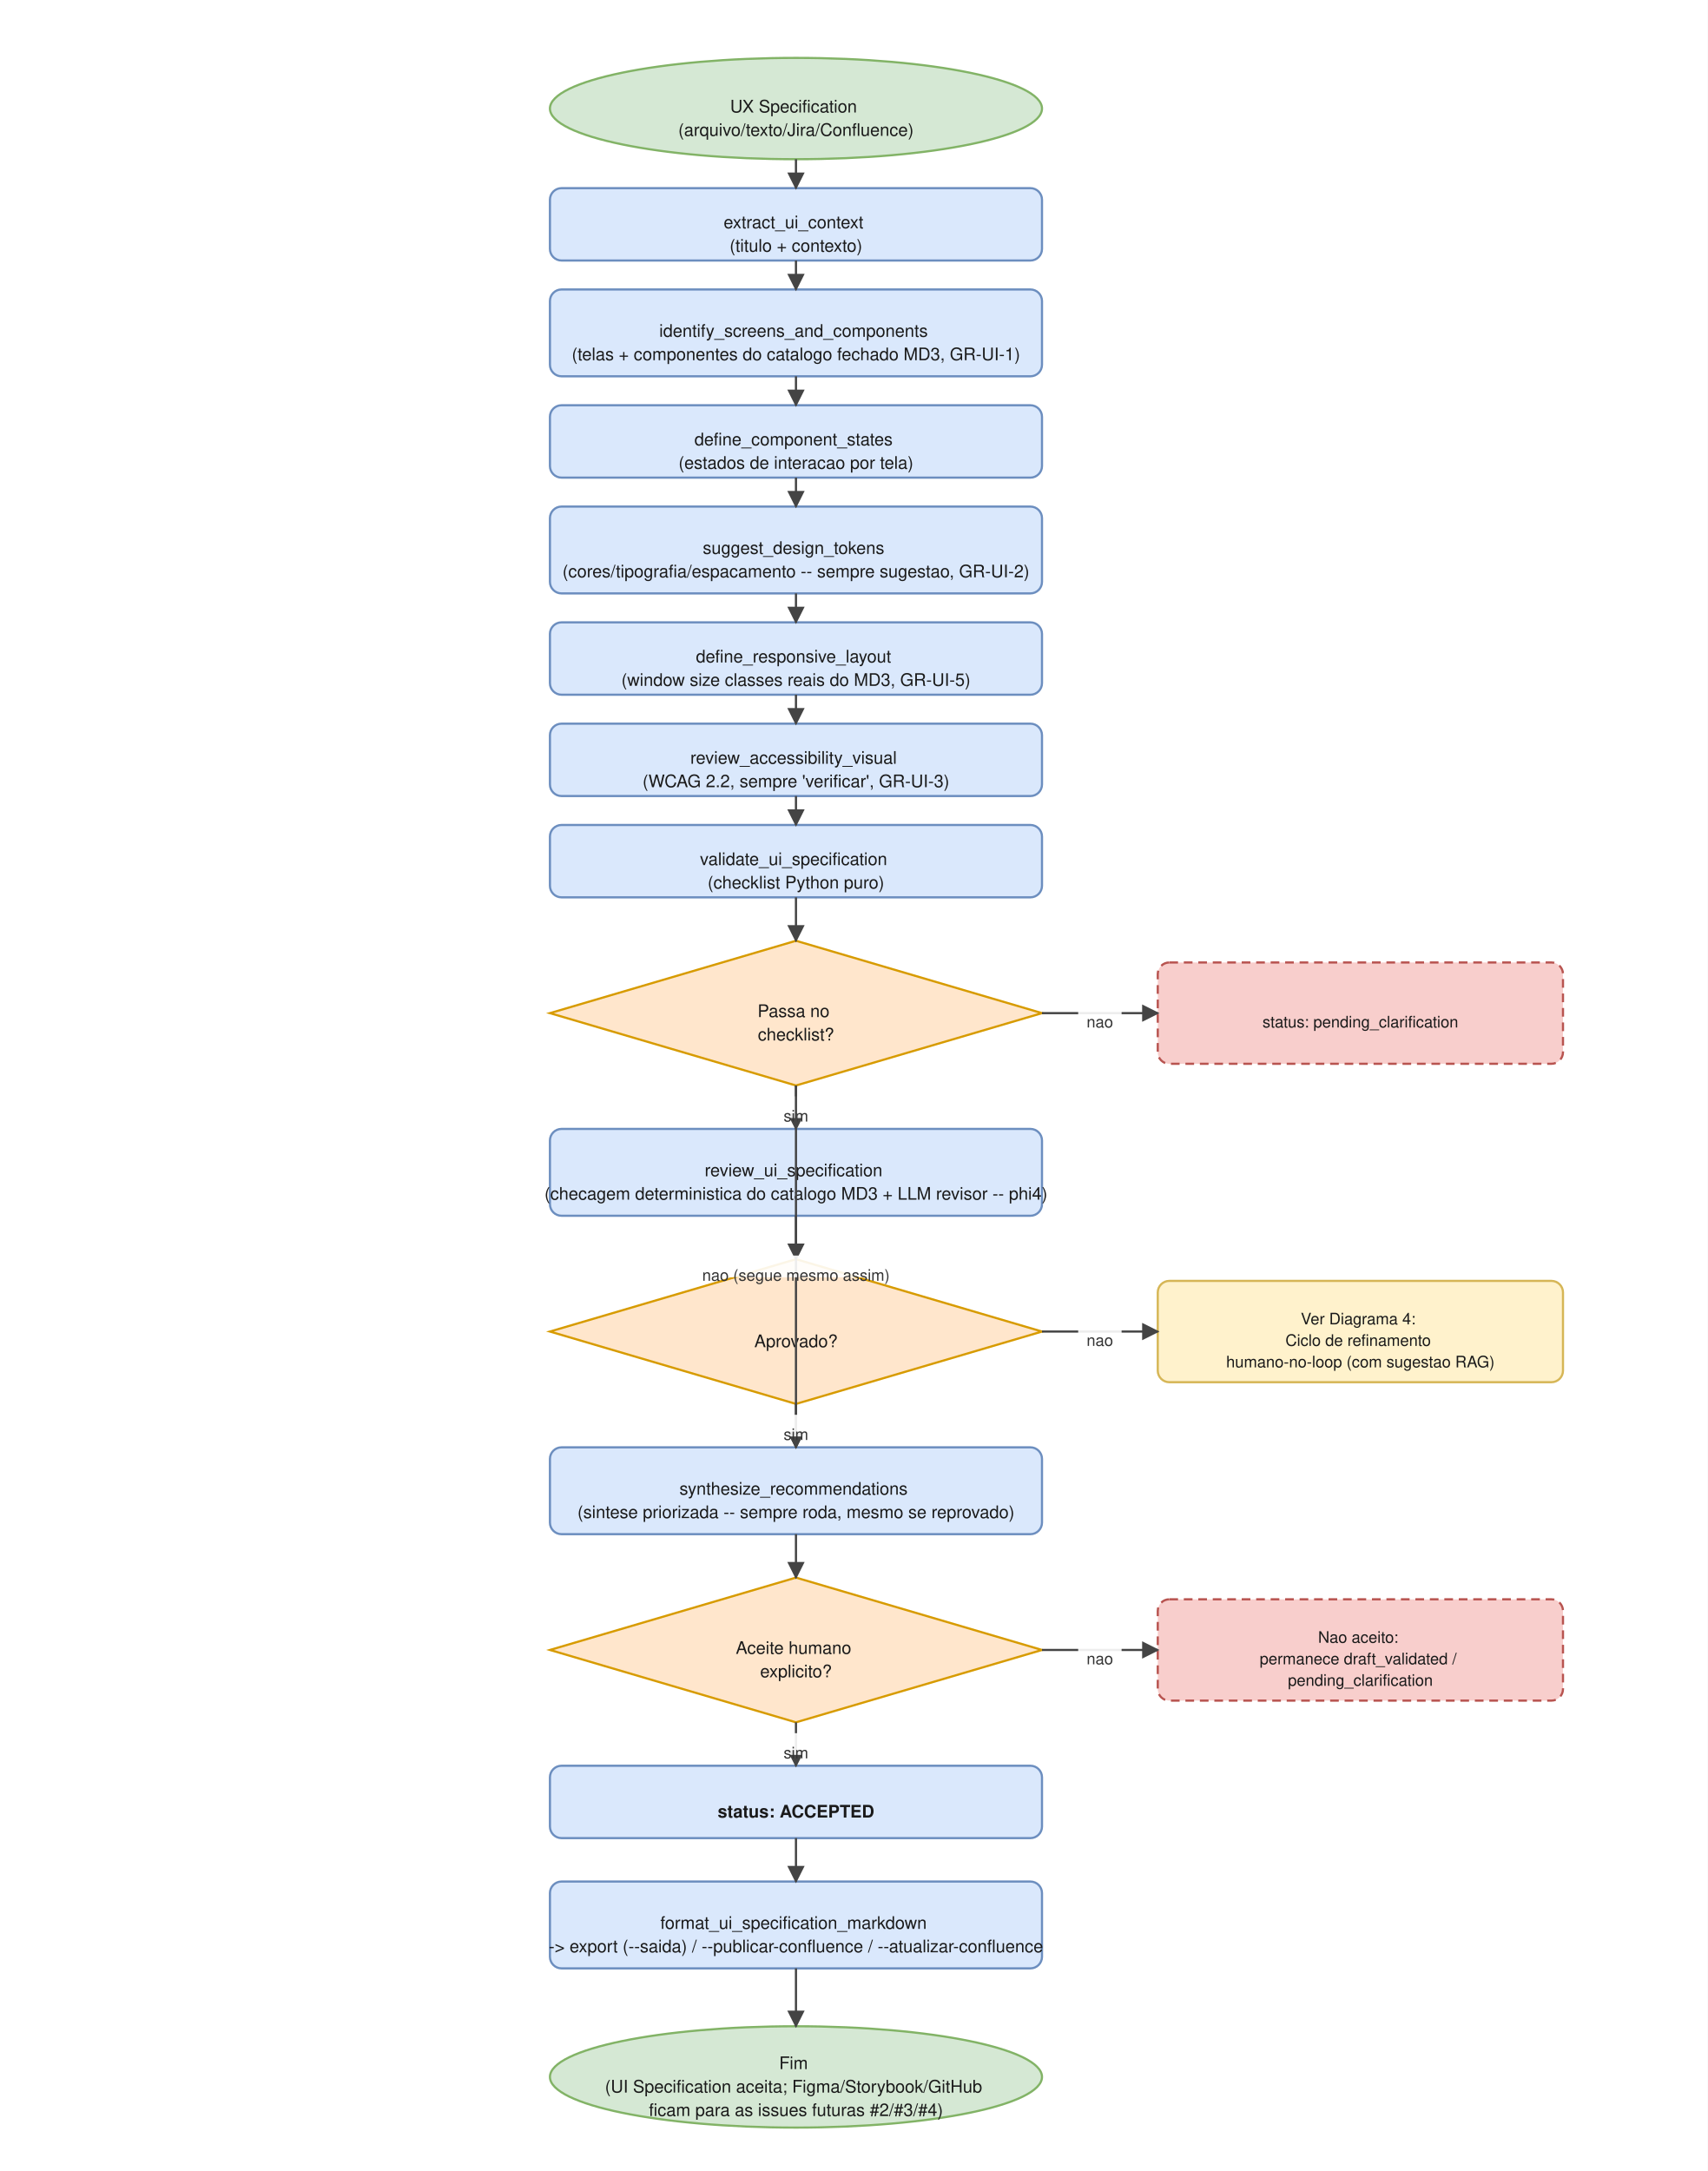
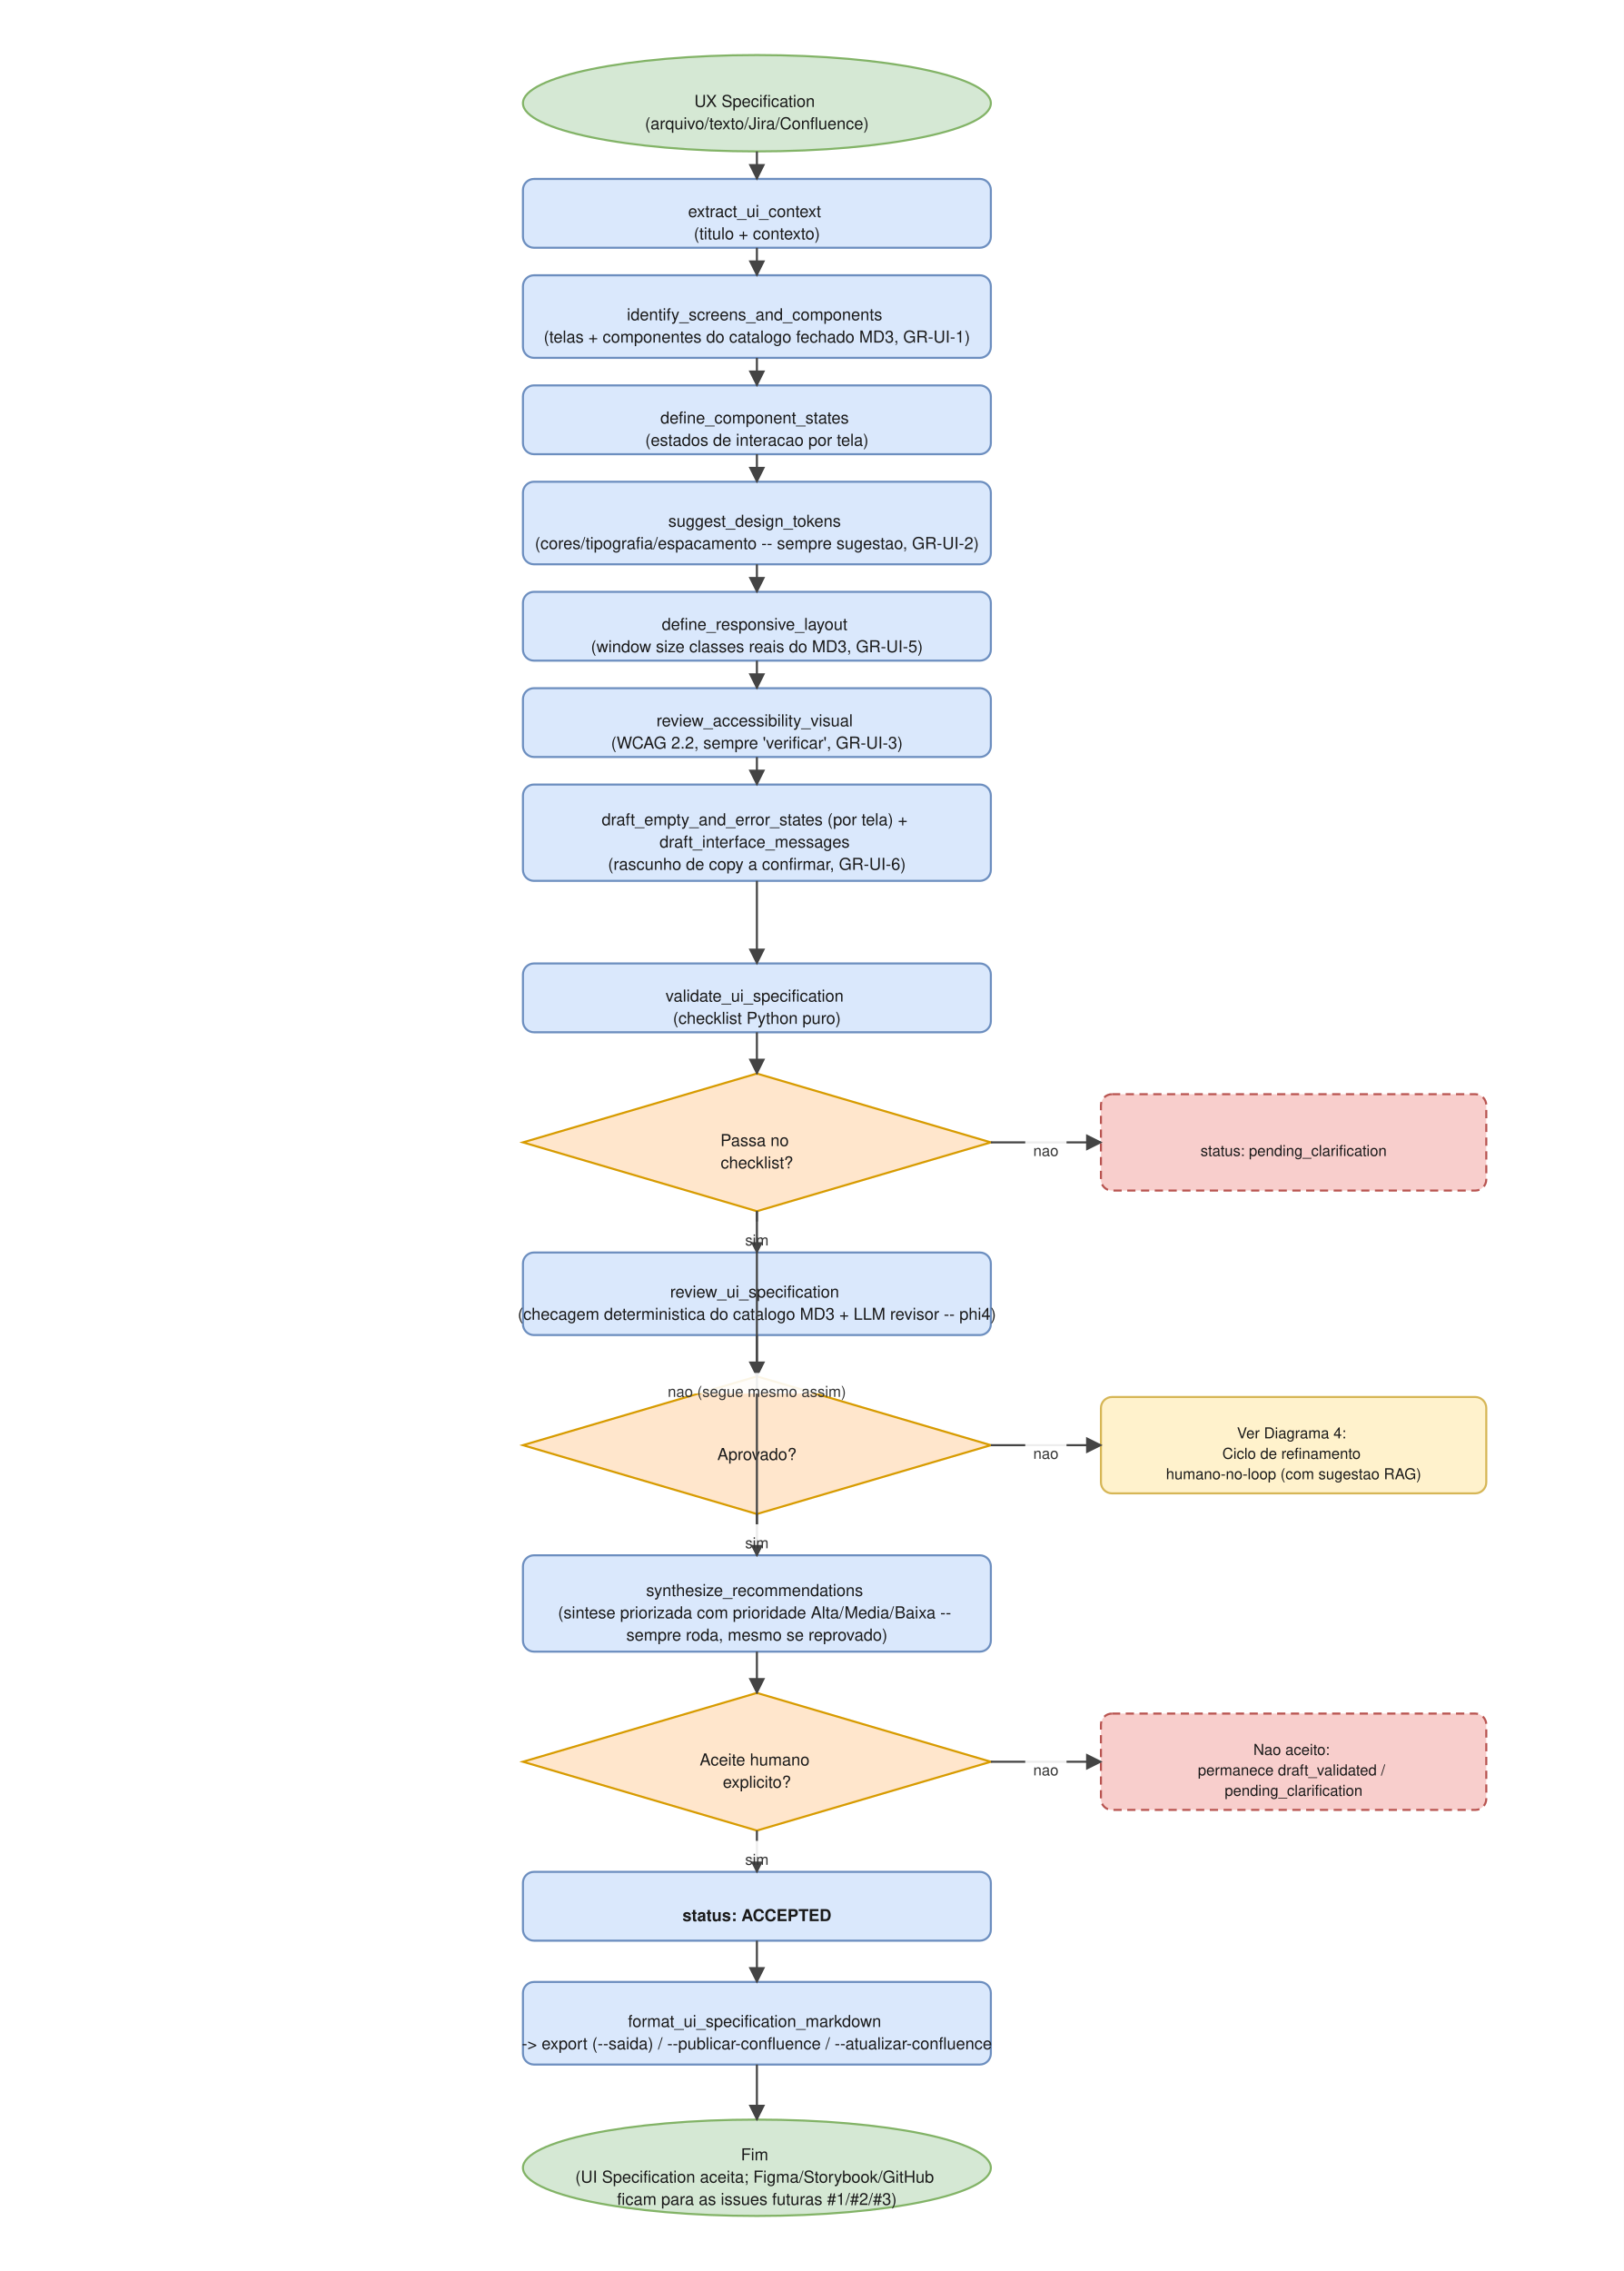
- <svg xmlns="http://www.w3.org/2000/svg" viewBox="0 0 1180 1500" width="1180" height="1500">
-   <rect x="0" y="0" width="1180" height="1500" fill="#ffffff" />
+ <svg xmlns="http://www.w3.org/2000/svg" viewBox="0 0 1180 1650" width="1180" height="1650">
+   <rect x="0" y="0" width="1180" height="1650" fill="#ffffff" />
  <defs>
    <marker id="arrow" viewBox="0 0 10 10" refX="9" refY="5" markerWidth="8" markerHeight="8" orient="auto-start-reverse">
      <path d="M0,0 L10,5 L0,10 z" fill="#444444" />
    </marker>
  </defs>
  <ellipse cx="550.0" cy="75.0" rx="170.0" ry="35.0" fill="#d5e8d4" stroke="#82b366" stroke-width="1.5" />
  <rect x="380.0" y="130.0" width="340.0" height="50.0" rx="8" ry="8" fill="#dae8fc" stroke="#6c8ebf" stroke-width="1.5" />
  <rect x="380.0" y="200.0" width="340.0" height="60.0" rx="8" ry="8" fill="#dae8fc" stroke="#6c8ebf" stroke-width="1.5" />
  <rect x="380.0" y="280.0" width="340.0" height="50.0" rx="8" ry="8" fill="#dae8fc" stroke="#6c8ebf" stroke-width="1.5" />
  <rect x="380.0" y="350.0" width="340.0" height="60.0" rx="8" ry="8" fill="#dae8fc" stroke="#6c8ebf" stroke-width="1.5" />
  <rect x="380.0" y="430.0" width="340.0" height="50.0" rx="8" ry="8" fill="#dae8fc" stroke="#6c8ebf" stroke-width="1.5" />
  <rect x="380.0" y="500.0" width="340.0" height="50.0" rx="8" ry="8" fill="#dae8fc" stroke="#6c8ebf" stroke-width="1.5" />
-   <rect x="380.0" y="570.0" width="340.0" height="50.0" rx="8" ry="8" fill="#dae8fc" stroke="#6c8ebf" stroke-width="1.5" />
-   <polygon points="550.0,650.0 720.0,700.0 550.0,750.0 380.0,700.0" fill="#ffe6cc" stroke="#d79b00" stroke-width="1.5" />
-   <rect x="800.0" y="665.0" width="280.0" height="70.0" rx="8" ry="8" fill="#f8cecc" stroke="#b85450" stroke-width="1.5" stroke-dasharray="6,4" />
-   <rect x="380.0" y="780.0" width="340.0" height="60.0" rx="8" ry="8" fill="#dae8fc" stroke="#6c8ebf" stroke-width="1.5" />
-   <polygon points="550.0,870.0 720.0,920.0 550.0,970.0 380.0,920.0" fill="#ffe6cc" stroke="#d79b00" stroke-width="1.5" />
-   <rect x="800.0" y="885.0" width="280.0" height="70.0" rx="8" ry="8" fill="#fff2cc" stroke="#d6b656" stroke-width="1.5" />
-   <rect x="380.0" y="1000.0" width="340.0" height="60.0" rx="8" ry="8" fill="#dae8fc" stroke="#6c8ebf" stroke-width="1.5" />
-   <polygon points="550.0,1090.0 720.0,1140.0 550.0,1190.0 380.0,1140.0" fill="#ffe6cc" stroke="#d79b00" stroke-width="1.5" />
-   <rect x="800.0" y="1105.0" width="280.0" height="70.0" rx="8" ry="8" fill="#f8cecc" stroke="#b85450" stroke-width="1.5" stroke-dasharray="6,4" />
-   <rect x="380.0" y="1220.0" width="340.0" height="50.0" rx="8" ry="8" fill="#dae8fc" stroke="#6c8ebf" stroke-width="1.5" />
-   <rect x="380.0" y="1300.0" width="340.0" height="60.0" rx="8" ry="8" fill="#dae8fc" stroke="#6c8ebf" stroke-width="1.5" />
-   <ellipse cx="550.0" cy="1435.0" rx="170.0" ry="35.0" fill="#d5e8d4" stroke="#82b366" stroke-width="1.5" />
+   <rect x="380.0" y="570.0" width="340.0" height="70.0" rx="8" ry="8" fill="#dae8fc" stroke="#6c8ebf" stroke-width="1.5" />
+   <rect x="380.0" y="700.0" width="340.0" height="50.0" rx="8" ry="8" fill="#dae8fc" stroke="#6c8ebf" stroke-width="1.5" />
+   <polygon points="550.0,780.0 720.0,830.0 550.0,880.0 380.0,830.0" fill="#ffe6cc" stroke="#d79b00" stroke-width="1.5" />
+   <rect x="800.0" y="795.0" width="280.0" height="70.0" rx="8" ry="8" fill="#f8cecc" stroke="#b85450" stroke-width="1.5" stroke-dasharray="6,4" />
+   <rect x="380.0" y="910.0" width="340.0" height="60.0" rx="8" ry="8" fill="#dae8fc" stroke="#6c8ebf" stroke-width="1.5" />
+   <polygon points="550.0,1000.0 720.0,1050.0 550.0,1100.0 380.0,1050.0" fill="#ffe6cc" stroke="#d79b00" stroke-width="1.5" />
+   <rect x="800.0" y="1015.0" width="280.0" height="70.0" rx="8" ry="8" fill="#fff2cc" stroke="#d6b656" stroke-width="1.5" />
+   <rect x="380.0" y="1130.0" width="340.0" height="70.0" rx="8" ry="8" fill="#dae8fc" stroke="#6c8ebf" stroke-width="1.5" />
+   <polygon points="550.0,1230.0 720.0,1280.0 550.0,1330.0 380.0,1280.0" fill="#ffe6cc" stroke="#d79b00" stroke-width="1.5" />
+   <rect x="800.0" y="1245.0" width="280.0" height="70.0" rx="8" ry="8" fill="#f8cecc" stroke="#b85450" stroke-width="1.5" stroke-dasharray="6,4" />
+   <rect x="380.0" y="1360.0" width="340.0" height="50.0" rx="8" ry="8" fill="#dae8fc" stroke="#6c8ebf" stroke-width="1.5" />
+   <rect x="380.0" y="1440.0" width="340.0" height="60.0" rx="8" ry="8" fill="#dae8fc" stroke="#6c8ebf" stroke-width="1.5" />
+   <ellipse cx="550.0" cy="1575.0" rx="170.0" ry="35.0" fill="#d5e8d4" stroke="#82b366" stroke-width="1.5" />
  <text x="550.0" y="77.70" text-anchor="middle" font-size="12" font-family="Helvetica,Arial,sans-serif" fill="#1a1a1a">
    <tspan x="550.0" dy="0.00">UX Specification</tspan>
    <tspan x="550.0" dy="16.20">(arquivo/texto/Jira/Confluence)</tspan>
  </text>
  <text x="550.0" y="157.70" text-anchor="middle" font-size="12" font-family="Helvetica,Arial,sans-serif" fill="#1a1a1a">
    <tspan x="550.0" dy="0.00">extract_ui_context</tspan>
    <tspan x="550.0" dy="16.20">(titulo + contexto)</tspan>
  </text>
  <text x="550.0" y="232.70" text-anchor="middle" font-size="12" font-family="Helvetica,Arial,sans-serif" fill="#1a1a1a">
    <tspan x="550.0" dy="0.00">identify_screens_and_components</tspan>
    <tspan x="550.0" dy="16.20">(telas + componentes do catalogo fechado MD3, GR-UI-1)</tspan>
  </text>
  <text x="550.0" y="307.70" text-anchor="middle" font-size="12" font-family="Helvetica,Arial,sans-serif" fill="#1a1a1a">
    <tspan x="550.0" dy="0.00">define_component_states</tspan>
    <tspan x="550.0" dy="16.20">(estados de interacao por tela)</tspan>
  </text>
  <text x="550.0" y="382.70" text-anchor="middle" font-size="12" font-family="Helvetica,Arial,sans-serif" fill="#1a1a1a">
    <tspan x="550.0" dy="0.00">suggest_design_tokens</tspan>
    <tspan x="550.0" dy="16.20">(cores/tipografia/espacamento -- sempre sugestao, GR-UI-2)</tspan>
  </text>
  <text x="550.0" y="457.70" text-anchor="middle" font-size="12" font-family="Helvetica,Arial,sans-serif" fill="#1a1a1a">
    <tspan x="550.0" dy="0.00">define_responsive_layout</tspan>
    <tspan x="550.0" dy="16.20">(window size classes reais do MD3, GR-UI-5)</tspan>
  </text>
  <text x="550.0" y="527.70" text-anchor="middle" font-size="12" font-family="Helvetica,Arial,sans-serif" fill="#1a1a1a">
    <tspan x="550.0" dy="0.00">review_accessibility_visual</tspan>
    <tspan x="550.0" dy="16.20">(WCAG 2.2, sempre 'verificar', GR-UI-3)</tspan>
  </text>
-   <text x="550.0" y="597.70" text-anchor="middle" font-size="12" font-family="Helvetica,Arial,sans-serif" fill="#1a1a1a">
+   <text x="550.0" y="599.60" text-anchor="middle" font-size="12" font-family="Helvetica,Arial,sans-serif" fill="#1a1a1a">
+     <tspan x="550.0" dy="0.00">draft_empty_and_error_states (por tela) +</tspan>
+     <tspan x="550.0" dy="16.20">draft_interface_messages</tspan>
+     <tspan x="550.0" dy="16.20">(rascunho de copy a confirmar, GR-UI-6)</tspan>
+   </text>
+   <text x="550.0" y="727.70" text-anchor="middle" font-size="12" font-family="Helvetica,Arial,sans-serif" fill="#1a1a1a">
    <tspan x="550.0" dy="0.00">validate_ui_specification</tspan>
    <tspan x="550.0" dy="16.20">(checklist Python puro)</tspan>
  </text>
-   <text x="550.0" y="702.70" text-anchor="middle" font-size="12" font-family="Helvetica,Arial,sans-serif" fill="#1a1a1a">
+   <text x="550.0" y="832.70" text-anchor="middle" font-size="12" font-family="Helvetica,Arial,sans-serif" fill="#1a1a1a">
    <tspan x="550.0" dy="0.00">Passa no</tspan>
    <tspan x="550.0" dy="16.20">checklist?</tspan>
  </text>
-   <text x="940.0" y="709.90" text-anchor="middle" font-size="11" font-family="Helvetica,Arial,sans-serif" fill="#1a1a1a">
+   <text x="940.0" y="839.90" text-anchor="middle" font-size="11" font-family="Helvetica,Arial,sans-serif" fill="#1a1a1a">
    <tspan x="940.0" dy="0.00">status: pending_clarification</tspan>
  </text>
-   <text x="550.0" y="812.70" text-anchor="middle" font-size="12" font-family="Helvetica,Arial,sans-serif" fill="#1a1a1a">
+   <text x="550.0" y="942.70" text-anchor="middle" font-size="12" font-family="Helvetica,Arial,sans-serif" fill="#1a1a1a">
    <tspan x="550.0" dy="0.00">review_ui_specification</tspan>
    <tspan x="550.0" dy="16.20">(checagem deterministica do catalogo MD3 + LLM revisor -- phi4)</tspan>
  </text>
-   <text x="550.0" y="930.80" text-anchor="middle" font-size="12" font-family="Helvetica,Arial,sans-serif" fill="#1a1a1a">
+   <text x="550.0" y="1060.80" text-anchor="middle" font-size="12" font-family="Helvetica,Arial,sans-serif" fill="#1a1a1a">
    <tspan x="550.0" dy="0.00">Aprovado?</tspan>
  </text>
-   <text x="940.0" y="915.05" text-anchor="middle" font-size="11" font-family="Helvetica,Arial,sans-serif" fill="#1a1a1a">
+   <text x="940.0" y="1045.05" text-anchor="middle" font-size="11" font-family="Helvetica,Arial,sans-serif" fill="#1a1a1a">
    <tspan x="940.0" dy="0.00">Ver Diagrama 4:</tspan>
    <tspan x="940.0" dy="14.85">Ciclo de refinamento</tspan>
    <tspan x="940.0" dy="14.85">humano-no-loop (com sugestao RAG)</tspan>
  </text>
-   <text x="550.0" y="1032.70" text-anchor="middle" font-size="12" font-family="Helvetica,Arial,sans-serif" fill="#1a1a1a">
+   <text x="550.0" y="1159.60" text-anchor="middle" font-size="12" font-family="Helvetica,Arial,sans-serif" fill="#1a1a1a">
    <tspan x="550.0" dy="0.00">synthesize_recommendations</tspan>
-     <tspan x="550.0" dy="16.20">(sintese priorizada -- sempre roda, mesmo se reprovado)</tspan>
+     <tspan x="550.0" dy="16.20">(sintese priorizada com prioridade Alta/Media/Baixa --</tspan>
+     <tspan x="550.0" dy="16.20">sempre roda, mesmo se reprovado)</tspan>
  </text>
-   <text x="550.0" y="1142.70" text-anchor="middle" font-size="12" font-family="Helvetica,Arial,sans-serif" fill="#1a1a1a">
+   <text x="550.0" y="1282.70" text-anchor="middle" font-size="12" font-family="Helvetica,Arial,sans-serif" fill="#1a1a1a">
    <tspan x="550.0" dy="0.00">Aceite humano</tspan>
    <tspan x="550.0" dy="16.20">explicito?</tspan>
  </text>
-   <text x="940.0" y="1135.05" text-anchor="middle" font-size="11" font-family="Helvetica,Arial,sans-serif" fill="#1a1a1a">
+   <text x="940.0" y="1275.05" text-anchor="middle" font-size="11" font-family="Helvetica,Arial,sans-serif" fill="#1a1a1a">
    <tspan x="940.0" dy="0.00">Nao aceito:</tspan>
    <tspan x="940.0" dy="14.85">permanece draft_validated /</tspan>
    <tspan x="940.0" dy="14.85">pending_clarification</tspan>
  </text>
-   <text x="550.0" y="1255.80" text-anchor="middle" font-size="12" font-weight="bold" font-family="Helvetica,Arial,sans-serif" fill="#1a1a1a">
+   <text x="550.0" y="1395.80" text-anchor="middle" font-size="12" font-weight="bold" font-family="Helvetica,Arial,sans-serif" fill="#1a1a1a">
    <tspan x="550.0" dy="0.00">status: ACCEPTED</tspan>
  </text>
-   <text x="550.0" y="1332.70" text-anchor="middle" font-size="12" font-family="Helvetica,Arial,sans-serif" fill="#1a1a1a">
+   <text x="550.0" y="1472.70" text-anchor="middle" font-size="12" font-family="Helvetica,Arial,sans-serif" fill="#1a1a1a">
    <tspan x="550.0" dy="0.00">format_ui_specification_markdown</tspan>
    <tspan x="550.0" dy="16.20">-&gt; export (--saida) / --publicar-confluence / --atualizar-confluence</tspan>
  </text>
-   <text x="550.0" y="1429.60" text-anchor="middle" font-size="12" font-family="Helvetica,Arial,sans-serif" fill="#1a1a1a">
+   <text x="550.0" y="1569.60" text-anchor="middle" font-size="12" font-family="Helvetica,Arial,sans-serif" fill="#1a1a1a">
    <tspan x="550.0" dy="0.00">Fim</tspan>
    <tspan x="550.0" dy="16.20">(UI Specification aceita; Figma/Storybook/GitHub</tspan>
-     <tspan x="550.0" dy="16.20">ficam para as issues futuras #2/#3/#4)</tspan>
+     <tspan x="550.0" dy="16.20">ficam para as issues futuras #1/#2/#3)</tspan>
  </text>
  <path d="M550.0,110.0 L550.0,130.0" fill="none" stroke="#444444" stroke-width="1.5" marker-end="url(#arrow)" />
  <path d="M550.0,180.0 L550.0,200.0" fill="none" stroke="#444444" stroke-width="1.5" marker-end="url(#arrow)" />
  <path d="M550.0,260.0 L550.0,280.0" fill="none" stroke="#444444" stroke-width="1.5" marker-end="url(#arrow)" />
  <path d="M550.0,330.0 L550.0,350.0" fill="none" stroke="#444444" stroke-width="1.5" marker-end="url(#arrow)" />
  <path d="M550.0,410.0 L550.0,430.0" fill="none" stroke="#444444" stroke-width="1.5" marker-end="url(#arrow)" />
  <path d="M550.0,480.0 L550.0,500.0" fill="none" stroke="#444444" stroke-width="1.5" marker-end="url(#arrow)" />
  <path d="M550.0,550.0 L550.0,570.0" fill="none" stroke="#444444" stroke-width="1.5" marker-end="url(#arrow)" />
-   <path d="M550.0,620.0 L550.0,650.0" fill="none" stroke="#444444" stroke-width="1.5" marker-end="url(#arrow)" />
-   <path d="M720.0,700.0 L800.0,700.0" fill="none" stroke="#444444" stroke-width="1.5" marker-end="url(#arrow)" />
-   <rect x="745.0" y="692.5" width="30.0" height="15" fill="#ffffff" opacity="0.9" />
-   <text x="760.0" y="709.90" text-anchor="middle" font-size="11" font-family="Helvetica,Arial,sans-serif" fill="#333333">
+   <path d="M550.0,640.0 L550.0,700.0" fill="none" stroke="#444444" stroke-width="1.5" marker-end="url(#arrow)" />
+   <path d="M550.0,750.0 L550.0,780.0" fill="none" stroke="#444444" stroke-width="1.5" marker-end="url(#arrow)" />
+   <path d="M720.0,830.0 L800.0,830.0" fill="none" stroke="#444444" stroke-width="1.5" marker-end="url(#arrow)" />
+   <rect x="745.0" y="822.5" width="30.0" height="15" fill="#ffffff" opacity="0.9" />
+   <text x="760.0" y="839.90" text-anchor="middle" font-size="11" font-family="Helvetica,Arial,sans-serif" fill="#333333">
    <tspan x="760.0" dy="0.00">nao</tspan>
  </text>
-   <path d="M550.0,750.0 L550.0,780.0" fill="none" stroke="#444444" stroke-width="1.5" marker-end="url(#arrow)" />
-   <rect x="535.0" y="757.5" width="30.0" height="15" fill="#ffffff" opacity="0.9" />
-   <text x="550.0" y="774.90" text-anchor="middle" font-size="11" font-family="Helvetica,Arial,sans-serif" fill="#333333">
+   <path d="M550.0,880.0 L550.0,910.0" fill="none" stroke="#444444" stroke-width="1.5" marker-end="url(#arrow)" />
+   <rect x="535.0" y="887.5" width="30.0" height="15" fill="#ffffff" opacity="0.9" />
+   <text x="550.0" y="904.90" text-anchor="middle" font-size="11" font-family="Helvetica,Arial,sans-serif" fill="#333333">
    <tspan x="550.0" dy="0.00">sim</tspan>
  </text>
-   <path d="M550.0,840.0 L550.0,870.0" fill="none" stroke="#444444" stroke-width="1.5" marker-end="url(#arrow)" />
-   <path d="M720.0,920.0 L800.0,920.0" fill="none" stroke="#444444" stroke-width="1.5" marker-end="url(#arrow)" />
-   <rect x="745.0" y="912.5" width="30.0" height="15" fill="#ffffff" opacity="0.9" />
-   <text x="760.0" y="929.90" text-anchor="middle" font-size="11" font-family="Helvetica,Arial,sans-serif" fill="#333333">
+   <path d="M550.0,970.0 L550.0,1000.0" fill="none" stroke="#444444" stroke-width="1.5" marker-end="url(#arrow)" />
+   <path d="M720.0,1050.0 L800.0,1050.0" fill="none" stroke="#444444" stroke-width="1.5" marker-end="url(#arrow)" />
+   <rect x="745.0" y="1042.5" width="30.0" height="15" fill="#ffffff" opacity="0.9" />
+   <text x="760.0" y="1059.90" text-anchor="middle" font-size="11" font-family="Helvetica,Arial,sans-serif" fill="#333333">
    <tspan x="760.0" dy="0.00">nao</tspan>
  </text>
-   <path d="M550.0,750.0 L550.0,1000.0" fill="none" stroke="#444444" stroke-width="1.5" marker-end="url(#arrow)" />
-   <rect x="471.6" y="867.5" width="156.9" height="15" fill="#ffffff" opacity="0.9" />
-   <text x="550.0" y="884.90" text-anchor="middle" font-size="11" font-family="Helvetica,Arial,sans-serif" fill="#333333">
+   <path d="M550.0,880.0 L550.0,1130.0" fill="none" stroke="#444444" stroke-width="1.5" marker-end="url(#arrow)" />
+   <rect x="471.6" y="997.5" width="156.9" height="15" fill="#ffffff" opacity="0.9" />
+   <text x="550.0" y="1014.90" text-anchor="middle" font-size="11" font-family="Helvetica,Arial,sans-serif" fill="#333333">
    <tspan x="550.0" dy="0.00">nao (segue mesmo assim)</tspan>
  </text>
-   <path d="M550.0,970.0 L550.0,1000.0" fill="none" stroke="#444444" stroke-width="1.5" marker-end="url(#arrow)" />
-   <rect x="535.0" y="977.5" width="30.0" height="15" fill="#ffffff" opacity="0.9" />
-   <text x="550.0" y="994.90" text-anchor="middle" font-size="11" font-family="Helvetica,Arial,sans-serif" fill="#333333">
+   <path d="M550.0,1100.0 L550.0,1130.0" fill="none" stroke="#444444" stroke-width="1.5" marker-end="url(#arrow)" />
+   <rect x="535.0" y="1107.5" width="30.0" height="15" fill="#ffffff" opacity="0.9" />
+   <text x="550.0" y="1124.90" text-anchor="middle" font-size="11" font-family="Helvetica,Arial,sans-serif" fill="#333333">
    <tspan x="550.0" dy="0.00">sim</tspan>
  </text>
-   <path d="M550.0,1060.0 L550.0,1090.0" fill="none" stroke="#444444" stroke-width="1.5" marker-end="url(#arrow)" />
-   <path d="M720.0,1140.0 L800.0,1140.0" fill="none" stroke="#444444" stroke-width="1.5" marker-end="url(#arrow)" />
-   <rect x="745.0" y="1132.5" width="30.0" height="15" fill="#ffffff" opacity="0.9" />
-   <text x="760.0" y="1149.90" text-anchor="middle" font-size="11" font-family="Helvetica,Arial,sans-serif" fill="#333333">
+   <path d="M550.0,1200.0 L550.0,1230.0" fill="none" stroke="#444444" stroke-width="1.5" marker-end="url(#arrow)" />
+   <path d="M720.0,1280.0 L800.0,1280.0" fill="none" stroke="#444444" stroke-width="1.5" marker-end="url(#arrow)" />
+   <rect x="745.0" y="1272.5" width="30.0" height="15" fill="#ffffff" opacity="0.9" />
+   <text x="760.0" y="1289.90" text-anchor="middle" font-size="11" font-family="Helvetica,Arial,sans-serif" fill="#333333">
    <tspan x="760.0" dy="0.00">nao</tspan>
  </text>
-   <path d="M550.0,1190.0 L550.0,1220.0" fill="none" stroke="#444444" stroke-width="1.5" marker-end="url(#arrow)" />
-   <rect x="535.0" y="1197.5" width="30.0" height="15" fill="#ffffff" opacity="0.9" />
-   <text x="550.0" y="1214.90" text-anchor="middle" font-size="11" font-family="Helvetica,Arial,sans-serif" fill="#333333">
+   <path d="M550.0,1330.0 L550.0,1360.0" fill="none" stroke="#444444" stroke-width="1.5" marker-end="url(#arrow)" />
+   <rect x="535.0" y="1337.5" width="30.0" height="15" fill="#ffffff" opacity="0.9" />
+   <text x="550.0" y="1354.90" text-anchor="middle" font-size="11" font-family="Helvetica,Arial,sans-serif" fill="#333333">
    <tspan x="550.0" dy="0.00">sim</tspan>
  </text>
-   <path d="M550.0,1270.0 L550.0,1300.0" fill="none" stroke="#444444" stroke-width="1.5" marker-end="url(#arrow)" />
-   <path d="M550.0,1360.0 L550.0,1400.0" fill="none" stroke="#444444" stroke-width="1.5" marker-end="url(#arrow)" />
+   <path d="M550.0,1410.0 L550.0,1440.0" fill="none" stroke="#444444" stroke-width="1.5" marker-end="url(#arrow)" />
+   <path d="M550.0,1500.0 L550.0,1540.0" fill="none" stroke="#444444" stroke-width="1.5" marker-end="url(#arrow)" />
</svg>
